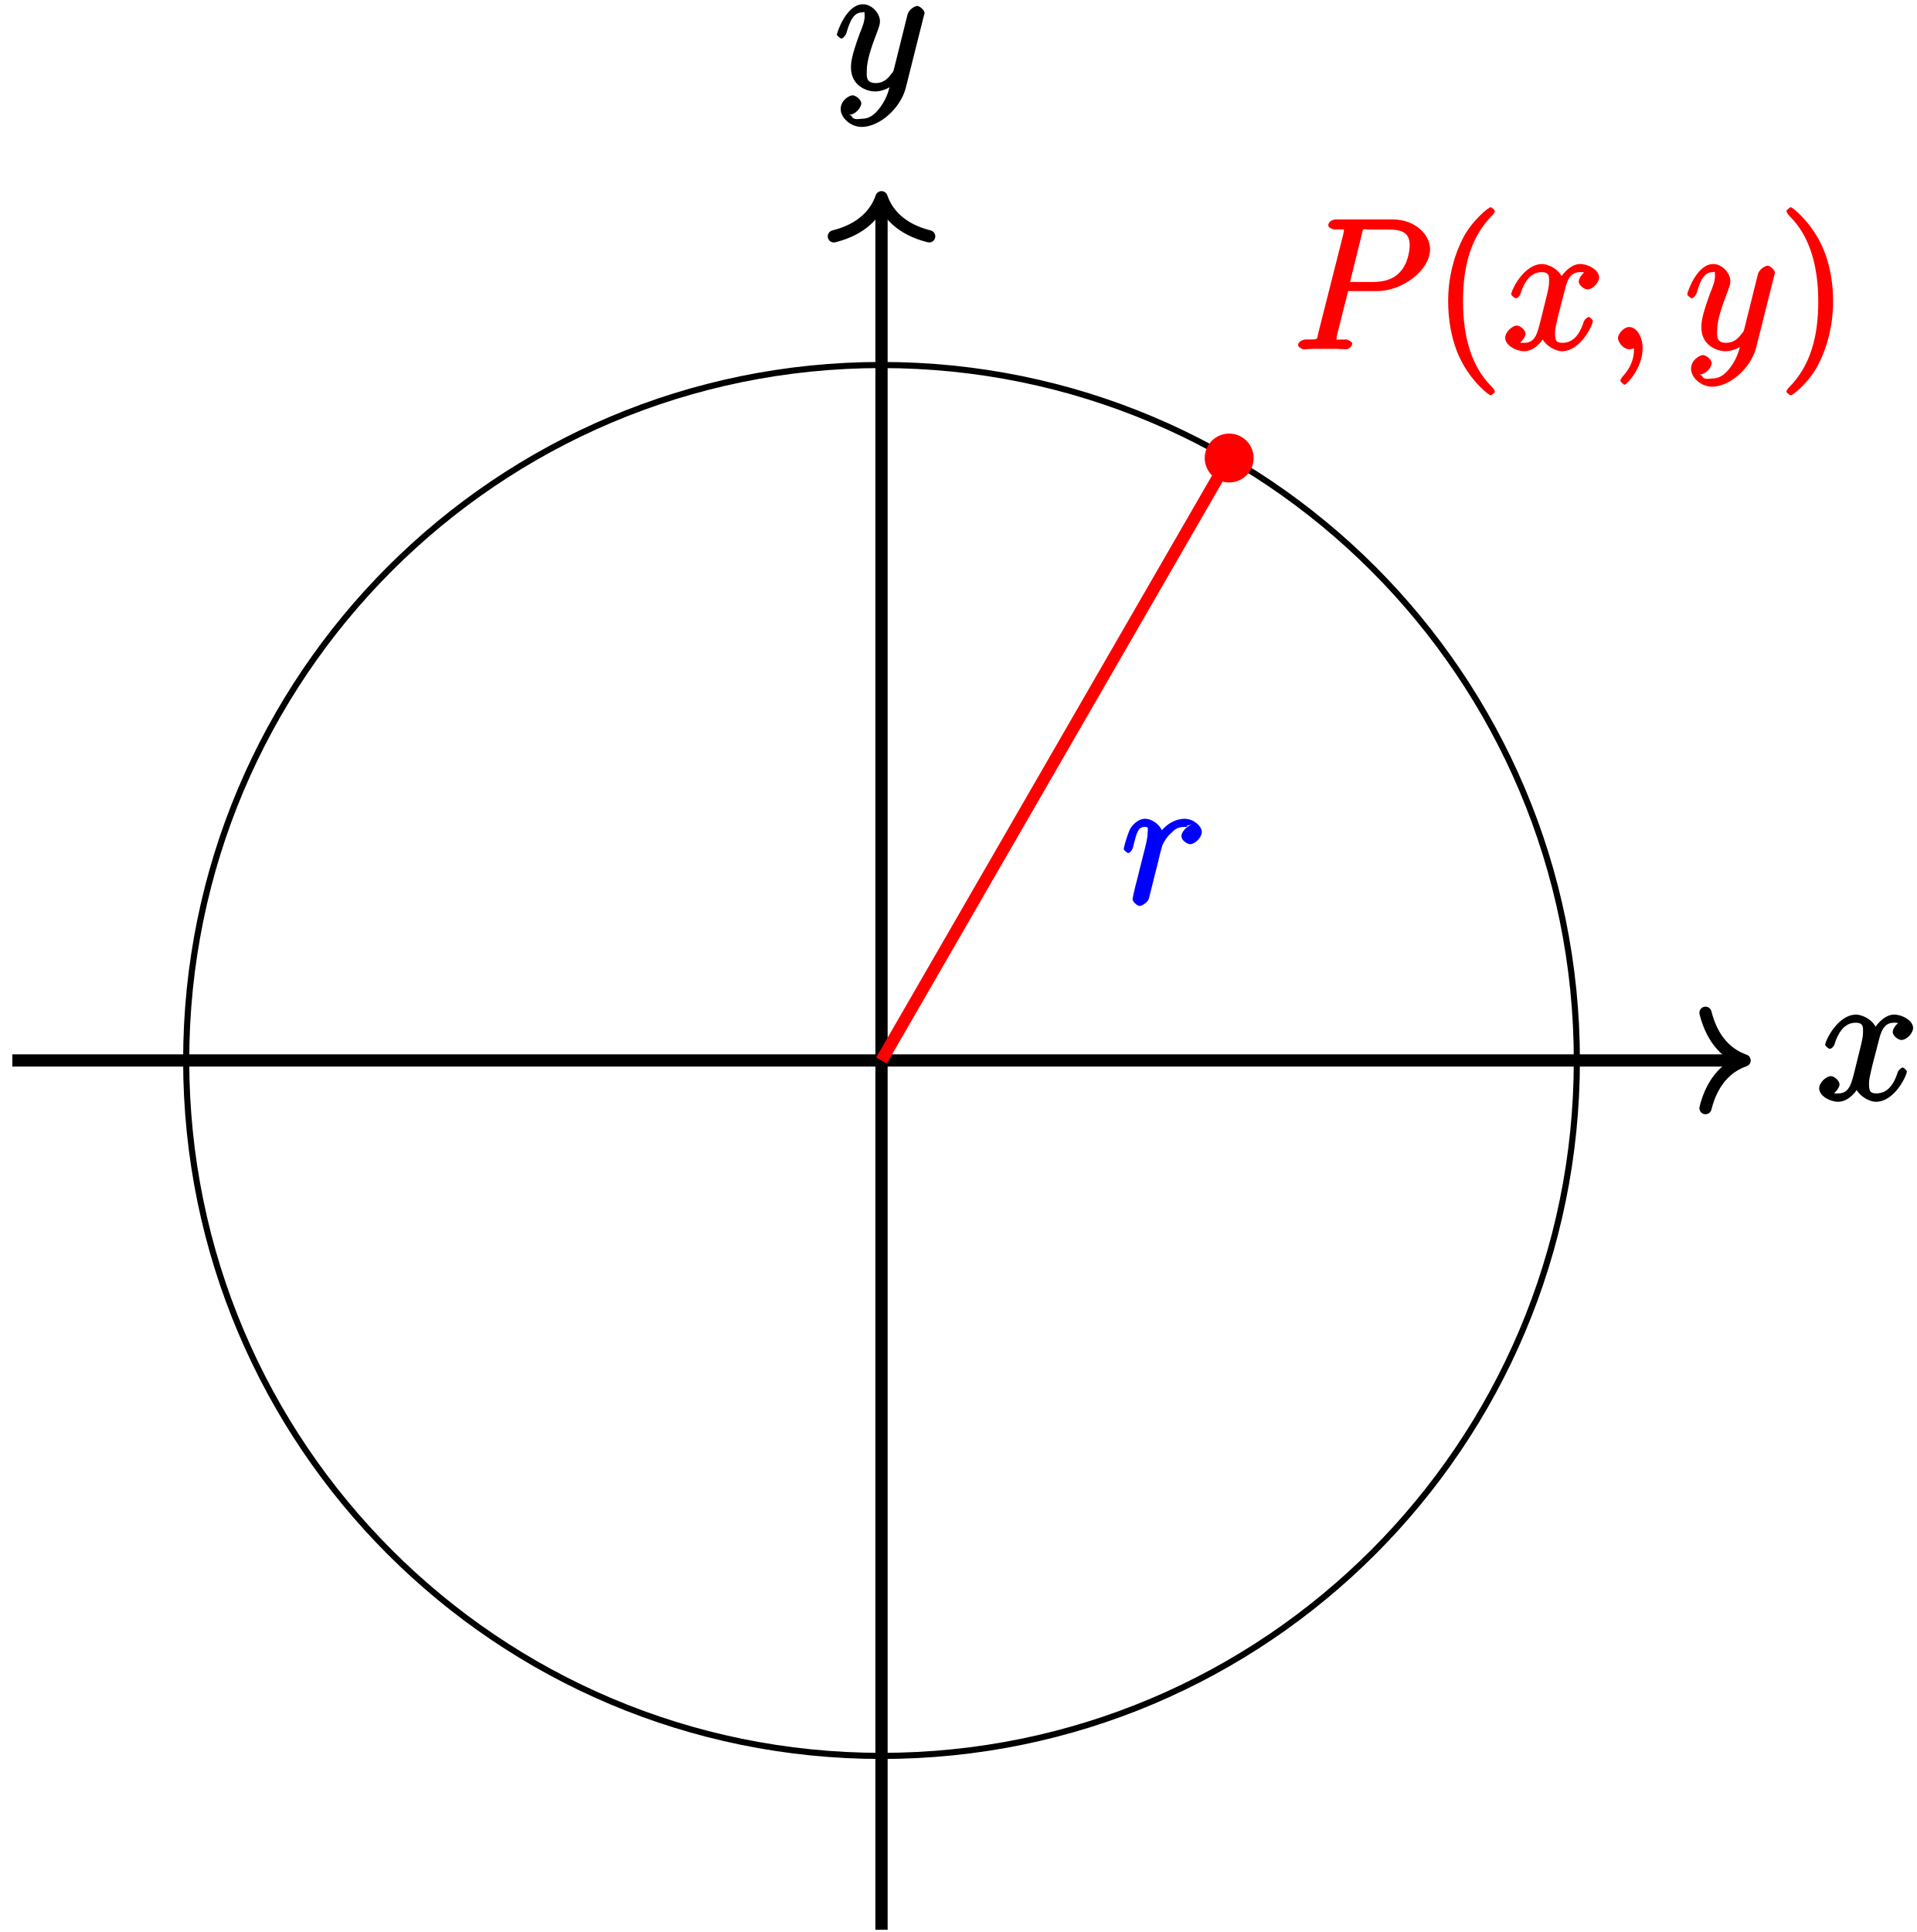
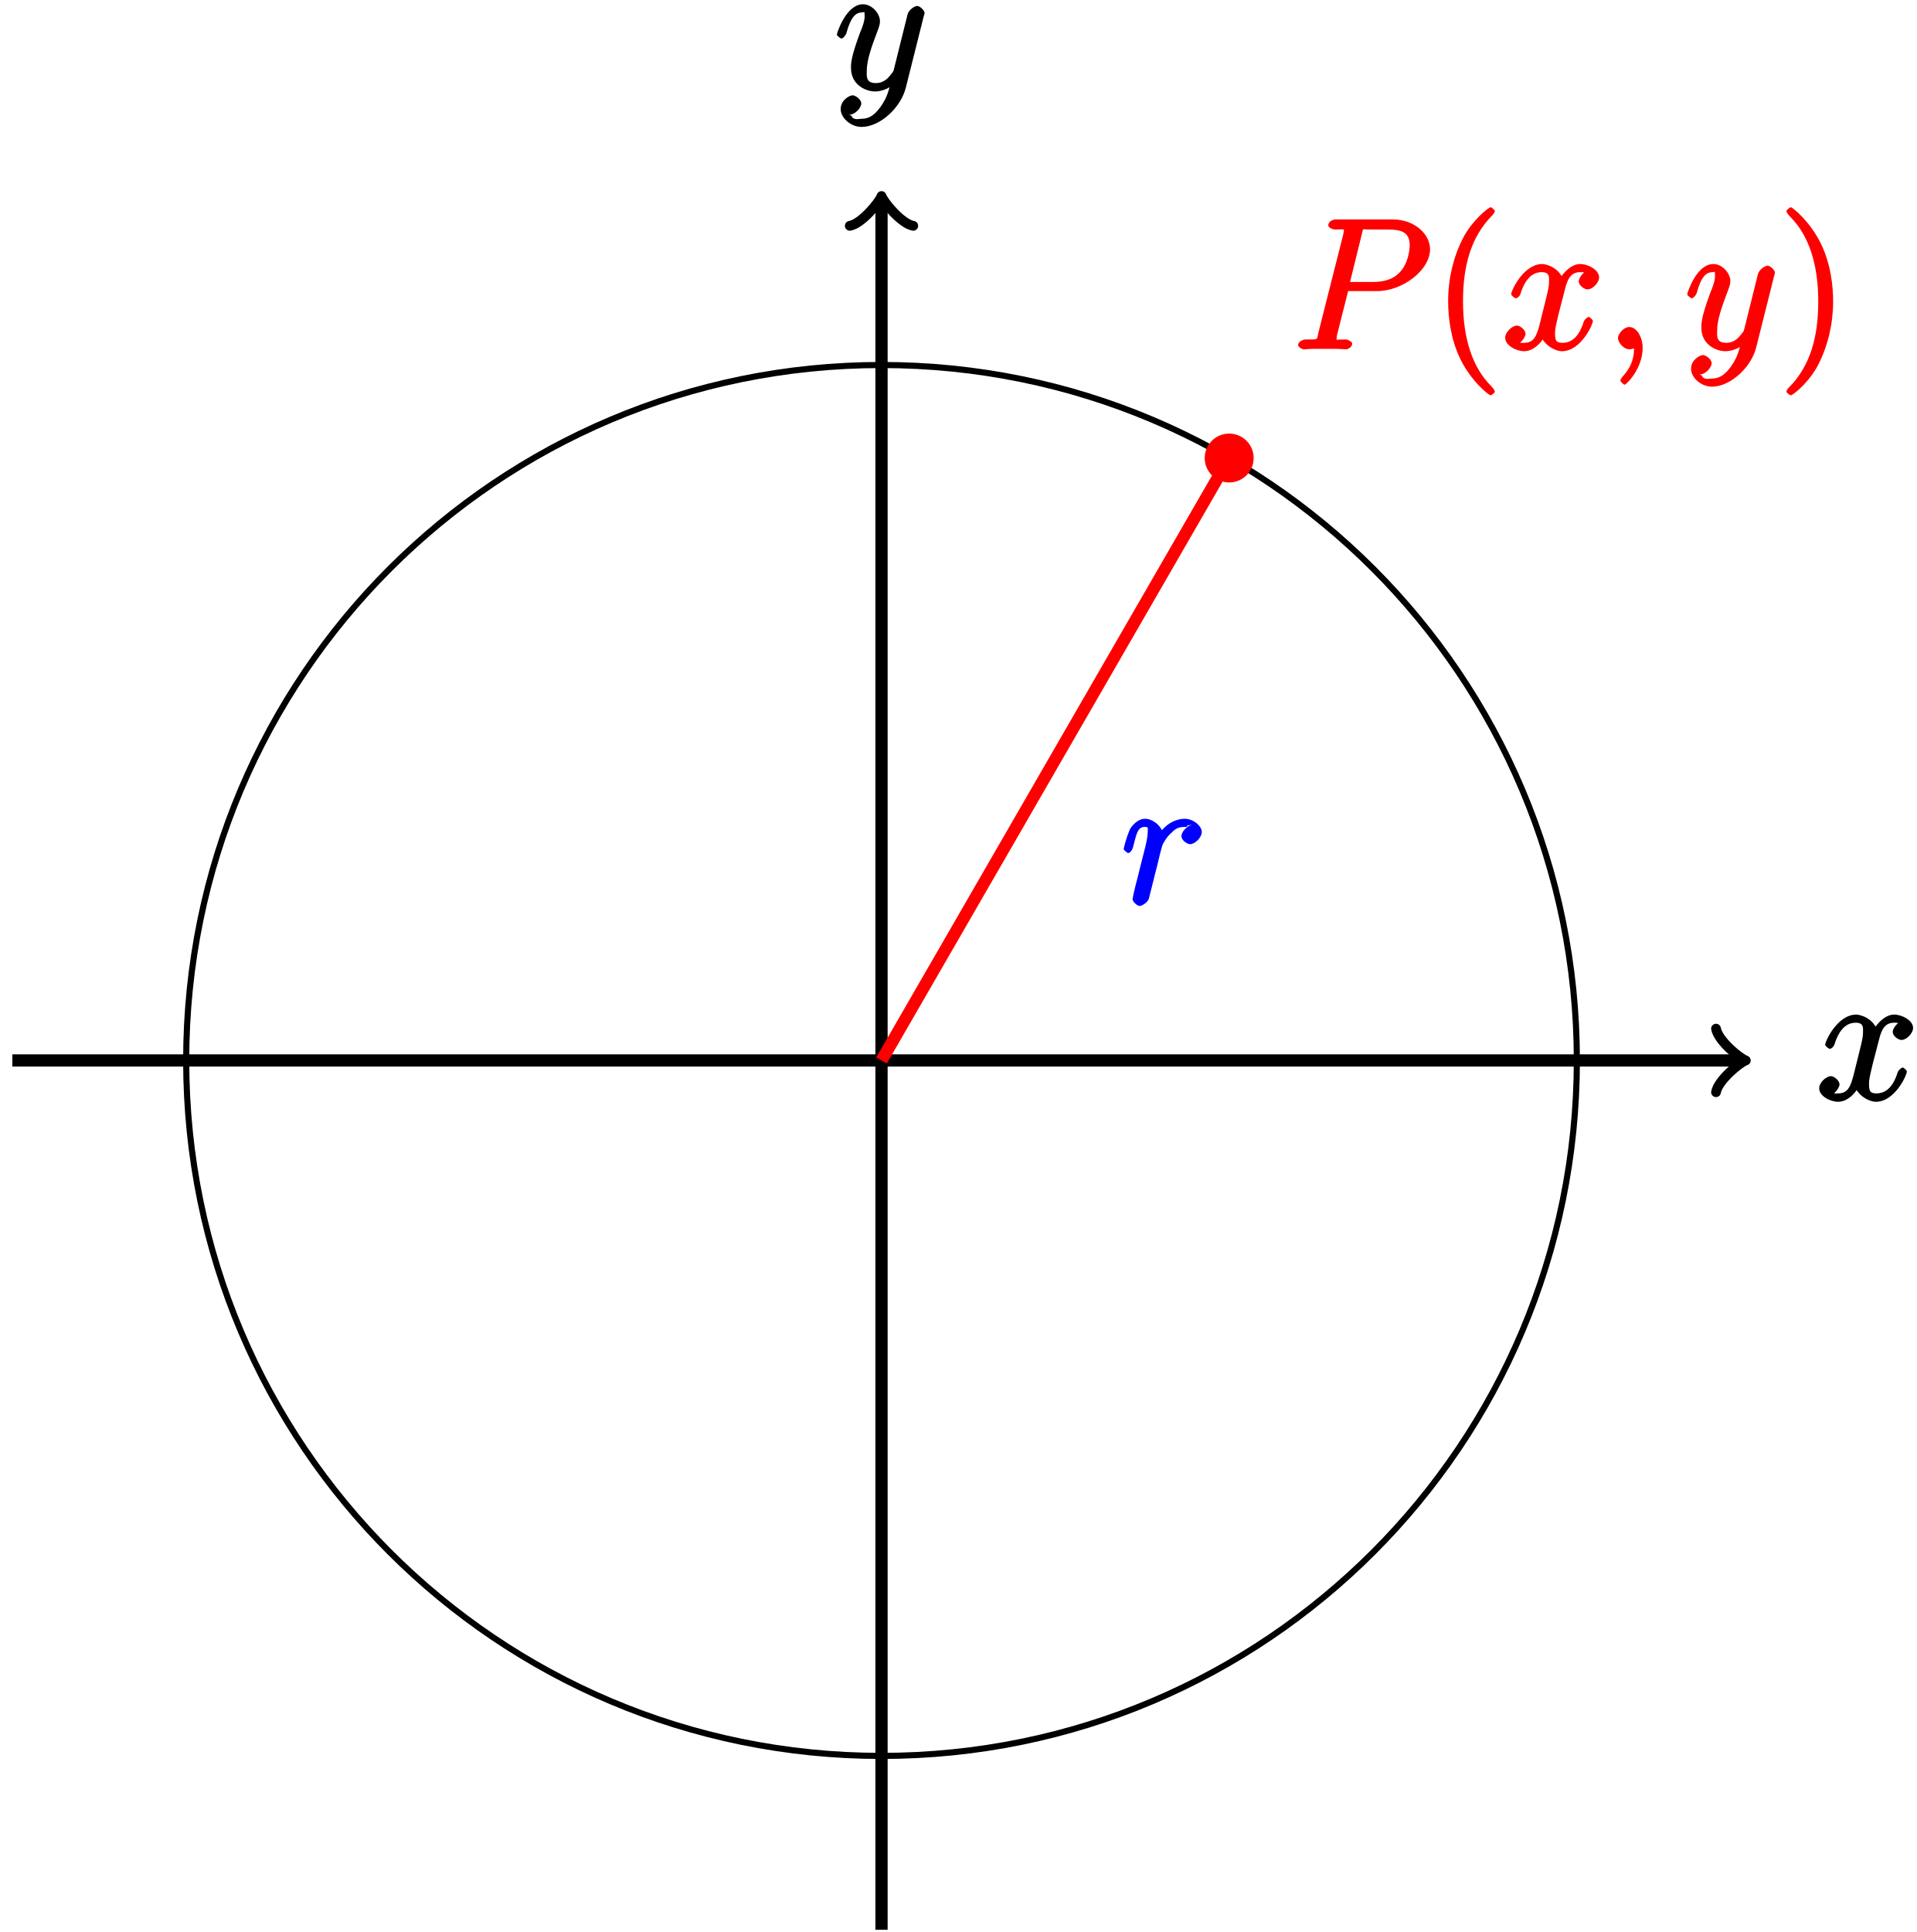
<svg xmlns="http://www.w3.org/2000/svg" xmlns:xlink="http://www.w3.org/1999/xlink" width="125pt" height="126pt" viewBox="0 0 125 126" version="1.1">
  <defs>
    <g>
      <symbol overflow="visible" id="glyph0-0">
        <path style="stroke:none;" d="" />
      </symbol>
      <symbol overflow="visible" id="glyph0-1">
        <path style="stroke:none;" d="M 5.672 -5.172 C 5.281 -5.109 4.969 -4.656 4.969 -4.438 C 4.969 -4.141 5.359 -3.906 5.531 -3.906 C 5.891 -3.906 6.297 -4.359 6.297 -4.688 C 6.297 -5.188 5.562 -5.562 5.062 -5.562 C 4.344 -5.562 3.766 -4.703 3.656 -4.469 L 3.984 -4.469 C 3.703 -5.359 2.812 -5.562 2.594 -5.562 C 1.375 -5.562 0.562 -3.844 0.562 -3.578 C 0.562 -3.531 0.781 -3.328 0.859 -3.328 C 0.953 -3.328 1.094 -3.438 1.156 -3.578 C 1.562 -4.922 2.219 -5.031 2.562 -5.031 C 3.094 -5.031 3.031 -4.672 3.031 -4.391 C 3.031 -4.125 2.969 -3.844 2.828 -3.281 L 2.422 -1.641 C 2.234 -0.922 2.062 -0.422 1.422 -0.422 C 1.359 -0.422 1.172 -0.375 0.922 -0.531 L 0.812 -0.281 C 1.25 -0.359 1.5 -0.859 1.5 -1 C 1.5 -1.25 1.156 -1.547 0.938 -1.547 C 0.641 -1.547 0.172 -1.141 0.172 -0.75 C 0.172 -0.25 0.891 0.125 1.406 0.125 C 1.984 0.125 2.5 -0.375 2.75 -0.859 L 2.469 -0.969 C 2.672 -0.266 3.438 0.125 3.875 0.125 C 5.094 0.125 5.891 -1.594 5.891 -1.859 C 5.891 -1.906 5.688 -2.109 5.625 -2.109 C 5.516 -2.109 5.328 -1.906 5.297 -1.812 C 4.969 -0.75 4.453 -0.422 3.906 -0.422 C 3.484 -0.422 3.422 -0.578 3.422 -1.062 C 3.422 -1.328 3.469 -1.516 3.656 -2.312 L 4.078 -3.938 C 4.25 -4.656 4.5 -5.031 5.062 -5.031 C 5.078 -5.031 5.297 -5.062 5.547 -4.906 Z M 5.672 -5.172 " />
      </symbol>
      <symbol overflow="visible" id="glyph0-2">
        <path style="stroke:none;" d="M 3.031 1.094 C 2.703 1.547 2.359 1.906 1.766 1.906 C 1.625 1.906 1.203 2.031 1.109 1.703 C 0.906 1.641 0.969 1.641 0.984 1.641 C 1.344 1.641 1.75 1.188 1.75 0.906 C 1.75 0.641 1.359 0.375 1.188 0.375 C 0.984 0.375 0.406 0.688 0.406 1.266 C 0.406 1.875 1.094 2.438 1.766 2.438 C 2.969 2.438 4.328 1.188 4.656 -0.125 L 5.828 -4.797 C 5.844 -4.859 5.875 -4.922 5.875 -5 C 5.875 -5.172 5.562 -5.453 5.391 -5.453 C 5.281 -5.453 4.859 -5.25 4.766 -4.891 L 3.891 -1.375 C 3.828 -1.156 3.875 -1.25 3.781 -1.109 C 3.531 -0.781 3.266 -0.422 2.688 -0.422 C 2.016 -0.422 2.109 -0.922 2.109 -1.25 C 2.109 -1.922 2.438 -2.844 2.766 -3.703 C 2.891 -4.047 2.969 -4.219 2.969 -4.453 C 2.969 -4.953 2.453 -5.562 1.859 -5.562 C 0.766 -5.562 0.156 -3.688 0.156 -3.578 C 0.156 -3.531 0.375 -3.328 0.453 -3.328 C 0.562 -3.328 0.734 -3.531 0.781 -3.688 C 1.062 -4.703 1.359 -5.031 1.828 -5.031 C 1.938 -5.031 1.969 -5.172 1.969 -4.781 C 1.969 -4.469 1.844 -4.125 1.656 -3.672 C 1.078 -2.109 1.078 -1.703 1.078 -1.422 C 1.078 -0.281 2.062 0.125 2.656 0.125 C 3 0.125 3.531 -0.031 3.844 -0.344 L 3.688 -0.516 C 3.516 0.141 3.438 0.5 3.031 1.094 Z M 3.031 1.094 " />
      </symbol>
      <symbol overflow="visible" id="glyph0-3">
        <path style="stroke:none;" d="M 3.531 -3.797 L 5.547 -3.797 C 7.203 -3.797 9 -5.156 9 -6.531 C 9 -7.453 8.062 -8.469 6.547 -8.469 L 2.859 -8.469 C 2.625 -8.469 2.359 -8.312 2.359 -8.078 C 2.359 -7.953 2.625 -7.812 2.812 -7.812 C 3.531 -7.812 3.375 -7.859 3.375 -7.734 C 3.375 -7.703 3.375 -7.641 3.328 -7.453 L 1.703 -1.031 C 1.609 -0.609 1.75 -0.641 0.906 -0.641 C 0.688 -0.641 0.391 -0.484 0.391 -0.281 C 0.391 -0.141 0.672 0 0.734 0 C 0.969 0 1.203 -0.031 1.438 -0.031 L 2.828 -0.031 C 3.062 -0.031 3.312 0 3.531 0 C 3.641 0 3.922 -0.141 3.922 -0.375 C 3.922 -0.484 3.656 -0.641 3.484 -0.641 C 2.766 -0.641 2.906 -0.578 2.906 -0.688 C 2.906 -0.75 2.922 -0.844 2.922 -0.891 L 3.656 -3.797 Z M 4.547 -7.5 C 4.656 -7.938 4.547 -7.812 5.016 -7.812 L 6.203 -7.812 C 7.094 -7.812 7.672 -7.672 7.672 -6.781 C 7.672 -6.469 7.562 -5.562 7.016 -5.016 C 6.812 -4.797 6.359 -4.391 5.266 -4.391 L 3.781 -4.391 Z M 4.547 -7.5 " />
      </symbol>
      <symbol overflow="visible" id="glyph0-4">
        <path style="stroke:none;" d="M 2.484 -0.094 C 2.484 -0.781 2.109 -1.453 1.609 -1.453 C 1.234 -1.453 0.875 -0.984 0.875 -0.734 C 0.875 -0.469 1.219 0 1.625 0 C 1.781 0 2.016 -0.078 2.125 -0.188 C 2.156 -0.219 2.062 -0.172 2.062 -0.172 C 2.094 -0.172 1.922 -0.156 1.922 -0.094 C 1.922 0.297 1.906 0.969 1.203 1.75 C 1.078 1.891 1.031 2.016 1.031 2.047 C 1.031 2.109 1.25 2.312 1.312 2.312 C 1.406 2.312 2.484 1.281 2.484 -0.094 Z M 2.484 -0.094 " />
      </symbol>
      <symbol overflow="visible" id="glyph0-5">
        <path style="stroke:none;" d="M 4.656 -5.188 C 4.281 -5.109 3.922 -4.703 3.922 -4.438 C 3.922 -4.141 4.312 -3.906 4.484 -3.906 C 4.812 -3.906 5.25 -4.344 5.25 -4.703 C 5.25 -5.078 4.719 -5.562 4.125 -5.562 C 3.641 -5.562 2.969 -5.312 2.469 -4.578 L 2.75 -4.469 C 2.672 -5.109 2.031 -5.562 1.547 -5.562 C 1.094 -5.562 0.734 -5.156 0.578 -4.906 C 0.328 -4.359 0.156 -3.641 0.156 -3.578 C 0.156 -3.531 0.375 -3.328 0.453 -3.328 C 0.547 -3.328 0.719 -3.484 0.781 -3.766 C 0.969 -4.484 1.047 -5.031 1.516 -5.031 C 1.812 -5.031 1.719 -4.969 1.719 -4.625 C 1.719 -4.359 1.609 -3.891 1.516 -3.531 L 1.188 -2.234 C 1.141 -2.016 1 -1.469 0.938 -1.25 C 0.859 -0.938 0.734 -0.375 0.734 -0.328 C 0.734 -0.156 1.031 0.125 1.203 0.125 C 1.344 0.125 1.719 -0.109 1.797 -0.344 C 1.828 -0.438 2.266 -2.25 2.344 -2.516 C 2.406 -2.781 2.469 -3.031 2.531 -3.297 C 2.578 -3.469 2.625 -3.656 2.672 -3.812 C 2.703 -3.922 2.969 -4.406 3.281 -4.656 C 3.422 -4.797 3.625 -5.031 4.109 -5.031 C 4.297 -5.031 4.375 -5.031 4.266 -5.109 Z M 4.656 -5.188 " />
      </symbol>
      <symbol overflow="visible" id="glyph1-0">
        <path style="stroke:none;" d="" />
      </symbol>
      <symbol overflow="visible" id="glyph1-1">
        <path style="stroke:none;" d="M 4.047 2.766 C 4.047 2.719 4 2.594 3.797 2.391 C 2.594 1.188 1.969 -0.688 1.969 -3.125 C 1.969 -5.438 2.484 -7.328 3.875 -8.734 C 4 -8.844 4.047 -8.984 4.047 -9.016 C 4.047 -9.078 3.828 -9.266 3.781 -9.266 C 3.625 -9.266 2.516 -8.359 1.938 -7.188 C 1.328 -5.969 1 -4.594 1 -3.125 C 1 -2.062 1.172 -0.641 1.797 0.641 C 2.5 2.078 3.641 3 3.781 3 C 3.828 3 4.047 2.828 4.047 2.766 Z M 4.047 2.766 " />
      </symbol>
      <symbol overflow="visible" id="glyph1-2">
        <path style="stroke:none;" d="M 3.531 -3.125 C 3.531 -4.031 3.406 -5.516 2.734 -6.891 C 2.031 -8.328 0.891 -9.266 0.766 -9.266 C 0.719 -9.266 0.484 -9.078 0.484 -9.016 C 0.484 -8.984 0.531 -8.844 0.734 -8.641 C 1.938 -7.438 2.562 -5.562 2.562 -3.125 C 2.562 -0.812 2.047 1.078 0.656 2.484 C 0.531 2.594 0.484 2.719 0.484 2.766 C 0.484 2.828 0.719 3 0.766 3 C 0.922 3 2.016 2.109 2.594 0.938 C 3.203 -0.281 3.531 -1.688 3.531 -3.125 Z M 3.531 -3.125 " />
      </symbol>
    </g>
  </defs>
  <g id="surface1">
    <path style="fill:none;stroke-width:0.399;stroke-linecap:butt;stroke-linejoin:miter;stroke:rgb(0%,0%,0%);stroke-opacity:1;stroke-miterlimit:10;" d="M 45.355 -0 C 45.355 25.051 25.051 45.355 0 45.355 C -25.051 45.355 -45.355 25.051 -45.355 -0 C -45.355 -25.051 -25.051 -45.356 0 -45.356 C 25.051 -45.356 45.355 -25.051 45.355 -0 Z M 45.355 -0 " transform="matrix(1,0,0,-1,57.5,69.16)" />
-     <path style="fill:none;stroke-width:0.797;stroke-linecap:butt;stroke-linejoin:miter;stroke:rgb(0%,0%,0%);stroke-opacity:1;stroke-miterlimit:10;" d="M -56.695 -0 L 55.898 -0 " transform="matrix(1,0,0,-1,57.5,69.16)" />
-     <path style="fill:none;stroke-width:0.797;stroke-linecap:round;stroke-linejoin:round;stroke:rgb(0%,0%,0%);stroke-opacity:1;stroke-miterlimit:10;" d="M -2.549 3.109 C -2.084 1.246 -1.045 0.363 0.002 -0 C -1.045 -0.363 -2.084 -1.246 -2.549 -3.11 " transform="matrix(1,0,0,-1,113.7951,69.16)" />
+     <path style="fill:none;stroke-width:0.797;stroke-linecap:butt;stroke-linejoin:miter;stroke:rgb(0%,0%,0%);stroke-opacity:1;stroke-miterlimit:10;" d="M -56.695 -0 L 55.984 -0 " transform="matrix(1,0,0,-1,57.5,69.16)" />
+     <path style="fill:none;stroke-width:0.638;stroke-linecap:round;stroke-linejoin:round;stroke:rgb(0%,0%,0%);stroke-opacity:1;stroke-miterlimit:10;" d="M -1.553 2.074 C -1.424 1.297 -0.002 0.129 0.389 -0 C -0.002 -0.129 -1.424 -1.297 -1.553 -2.07 " transform="matrix(1,0,0,-1,113.4862,69.16)" />
    <g style="fill:rgb(0%,0%,0%);fill-opacity:1;">
      <use xlink:href="#glyph0-1" x="118.49" y="71.73" />
    </g>
-     <path style="fill:none;stroke-width:0.797;stroke-linecap:butt;stroke-linejoin:miter;stroke:rgb(0%,0%,0%);stroke-opacity:1;stroke-miterlimit:10;" d="M 0 -56.695 L 0 55.898 " transform="matrix(1,0,0,-1,57.5,69.16)" />
-     <path style="fill:none;stroke-width:0.797;stroke-linecap:round;stroke-linejoin:round;stroke:rgb(0%,0%,0%);stroke-opacity:1;stroke-miterlimit:10;" d="M -2.549 3.109 C -2.084 1.246 -1.045 0.363 0.002 0 C -1.045 -0.363 -2.084 -1.246 -2.549 -3.109 " transform="matrix(0,-1,-1,0,57.5,12.8649)" />
+     <path style="fill:none;stroke-width:0.797;stroke-linecap:butt;stroke-linejoin:miter;stroke:rgb(0%,0%,0%);stroke-opacity:1;stroke-miterlimit:10;" d="M 0 -56.695 L 0 55.988 " transform="matrix(1,0,0,-1,57.5,69.16)" />
+     <path style="fill:none;stroke-width:0.638;stroke-linecap:round;stroke-linejoin:round;stroke:rgb(0%,0%,0%);stroke-opacity:1;stroke-miterlimit:10;" d="M -1.553 2.07 C -1.424 1.297 0.002 0.129 0.389 0 C 0.002 -0.129 -1.424 -1.297 -1.553 -2.07 " transform="matrix(0,-1,-1,0,57.5,13.17375)" />
    <g style="fill:rgb(0%,0%,0%);fill-opacity:1;">
      <use xlink:href="#glyph0-2" x="54.43" y="5.84" />
    </g>
    <path style="fill-rule:nonzero;fill:rgb(100%,0%,0%);fill-opacity:1;stroke-width:0.399;stroke-linecap:butt;stroke-linejoin:miter;stroke:rgb(100%,0%,0%);stroke-opacity:1;stroke-miterlimit:10;" d="M 24.074 39.289 C 24.074 40.058 23.449 40.683 22.676 40.683 C 21.906 40.683 21.281 40.058 21.281 39.289 C 21.281 38.519 21.906 37.894 22.676 37.894 C 23.449 37.894 24.074 38.519 24.074 39.289 Z M 24.074 39.289 " transform="matrix(1,0,0,-1,57.5,69.16)" />
    <g style="fill:rgb(100%,0%,0%);fill-opacity:1;">
      <use xlink:href="#glyph0-3" x="84.28" y="22.78" />
    </g>
    <g style="fill:rgb(100%,0%,0%);fill-opacity:1;">
      <use xlink:href="#glyph1-1" x="93.46" y="22.78" />
    </g>
    <g style="fill:rgb(100%,0%,0%);fill-opacity:1;">
      <use xlink:href="#glyph0-1" x="98.01" y="22.78" />
      <use xlink:href="#glyph0-4" x="104.662" y="22.78" />
    </g>
    <g style="fill:rgb(100%,0%,0%);fill-opacity:1;">
      <use xlink:href="#glyph0-2" x="109.898" y="22.78" />
    </g>
    <g style="fill:rgb(100%,0%,0%);fill-opacity:1;">
      <use xlink:href="#glyph1-2" x="116.04" y="22.78" />
    </g>
    <path style="fill:none;stroke-width:0.797;stroke-linecap:butt;stroke-linejoin:miter;stroke:rgb(100%,0%,0%);stroke-opacity:1;stroke-miterlimit:10;" d="M 0 -0 L 22.676 39.289 " transform="matrix(1,0,0,-1,57.5,69.16)" />
    <g style="fill:rgb(0%,0%,100%);fill-opacity:1;">
      <use xlink:href="#glyph0-5" x="73.14" y="58.96" />
    </g>
  </g>
</svg>
